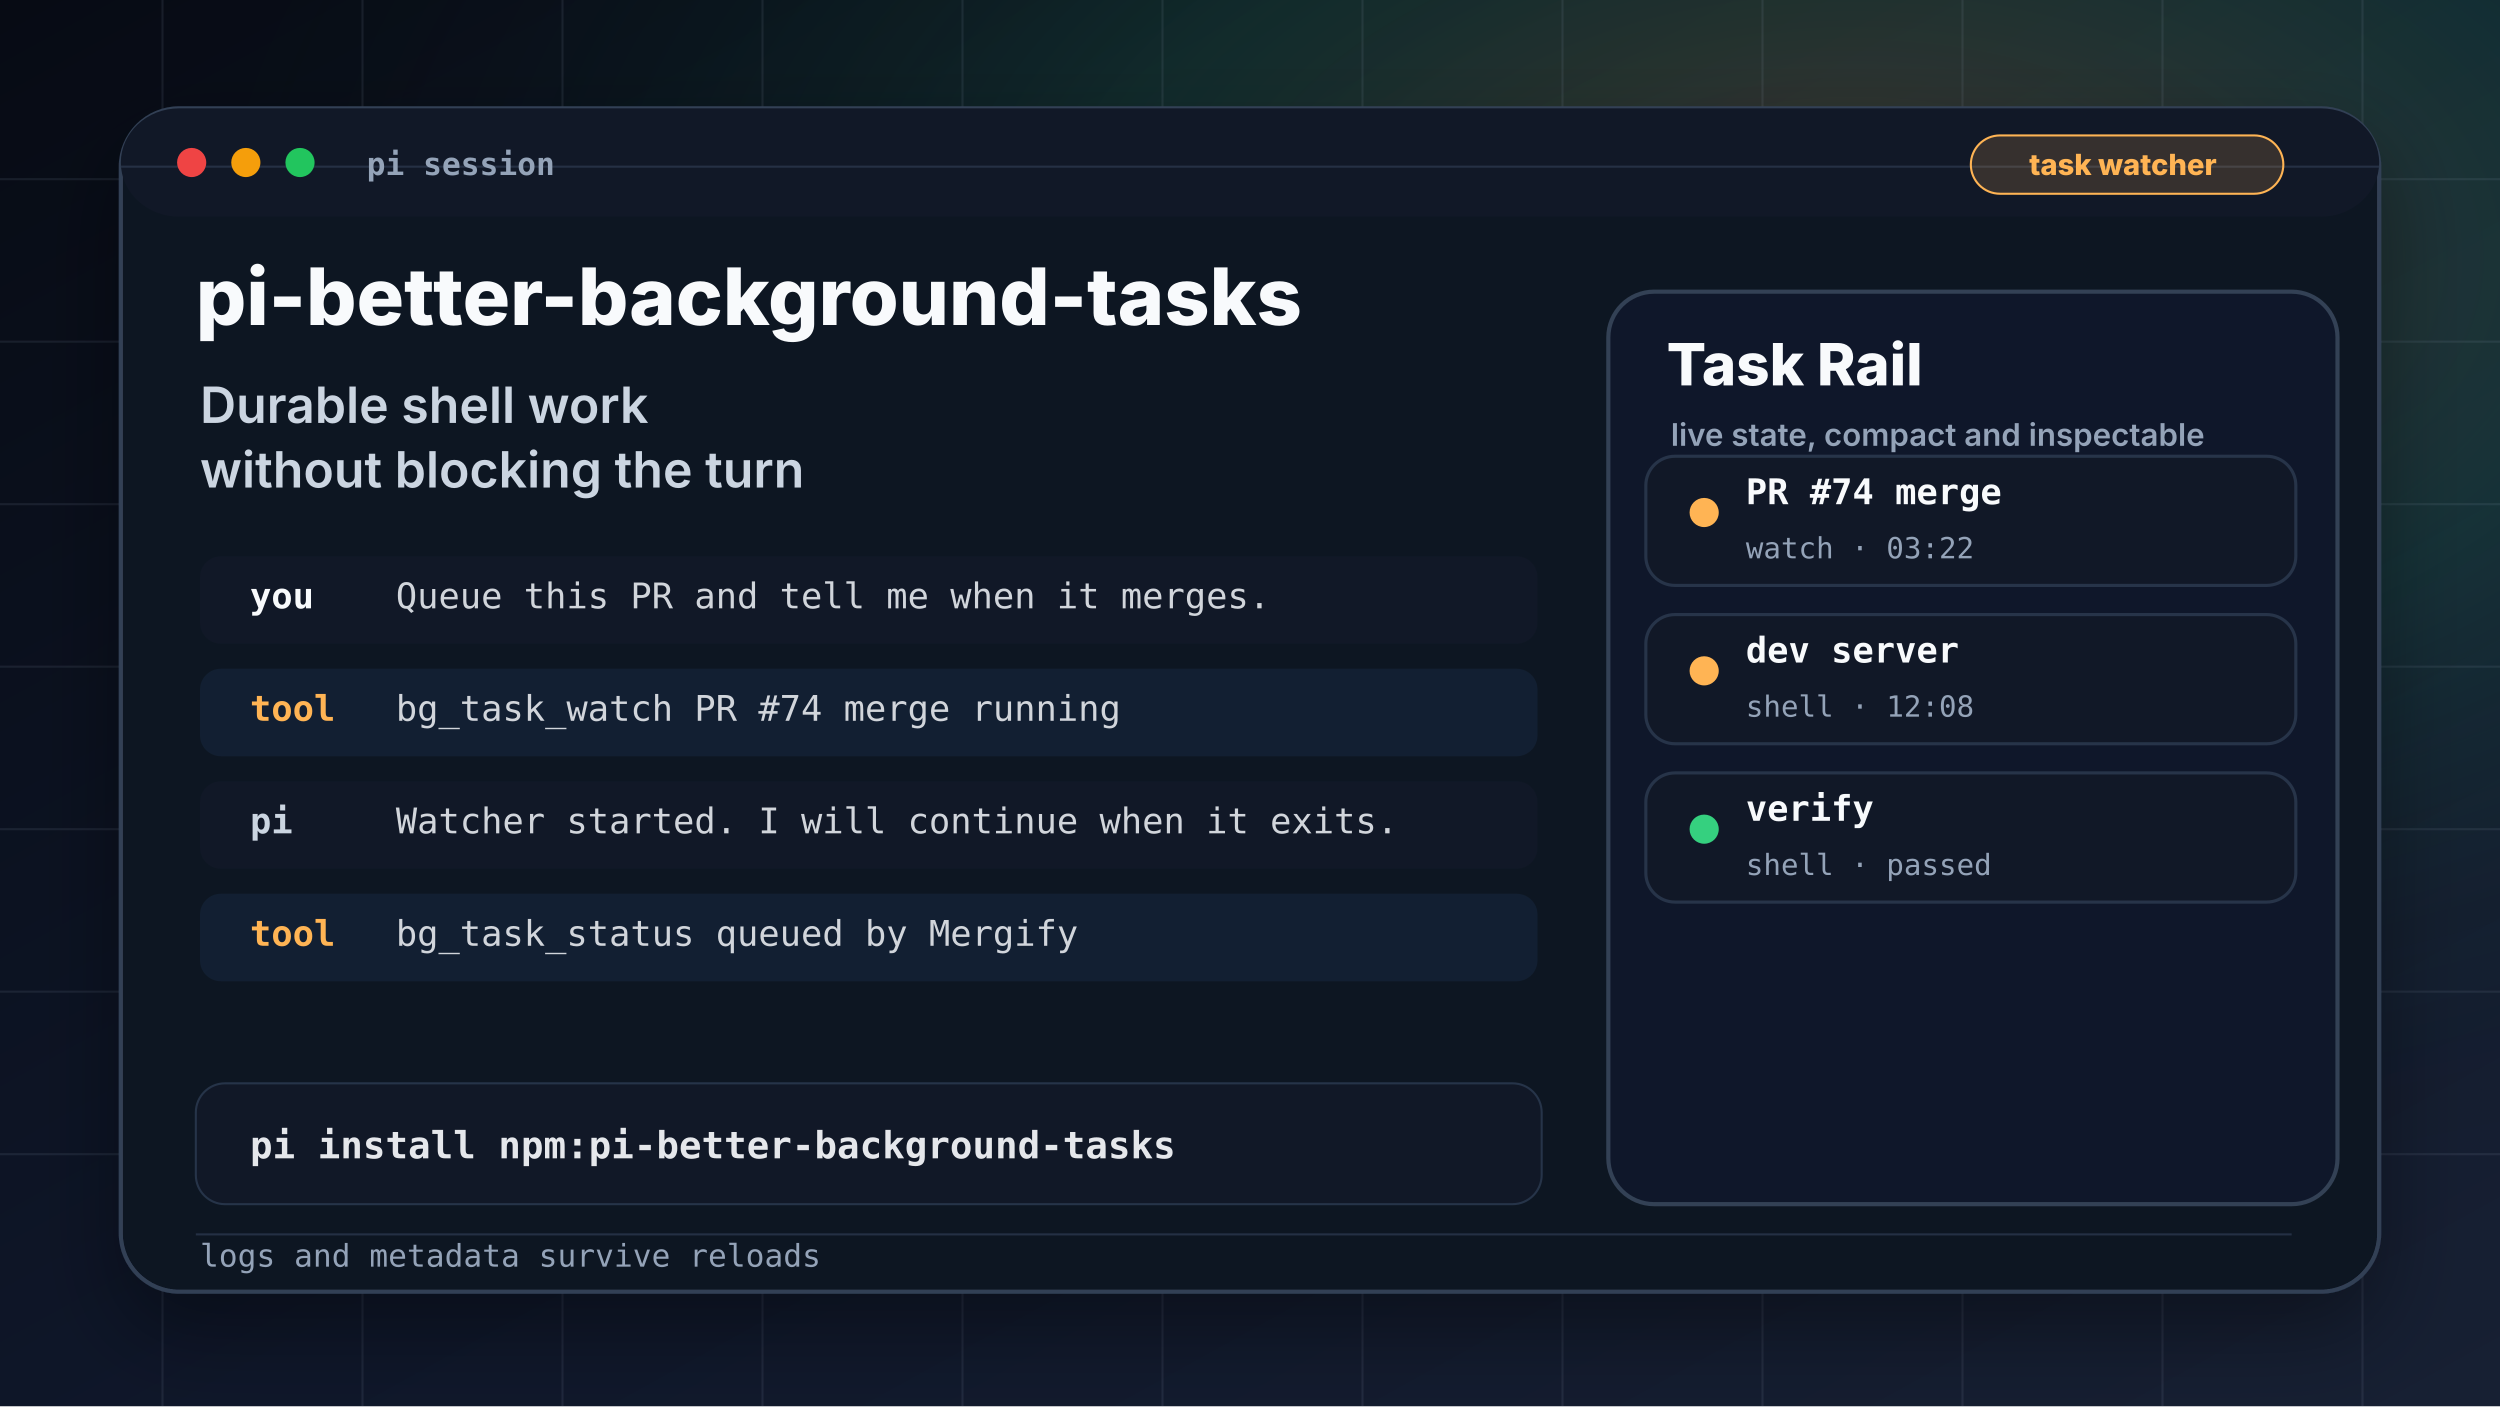
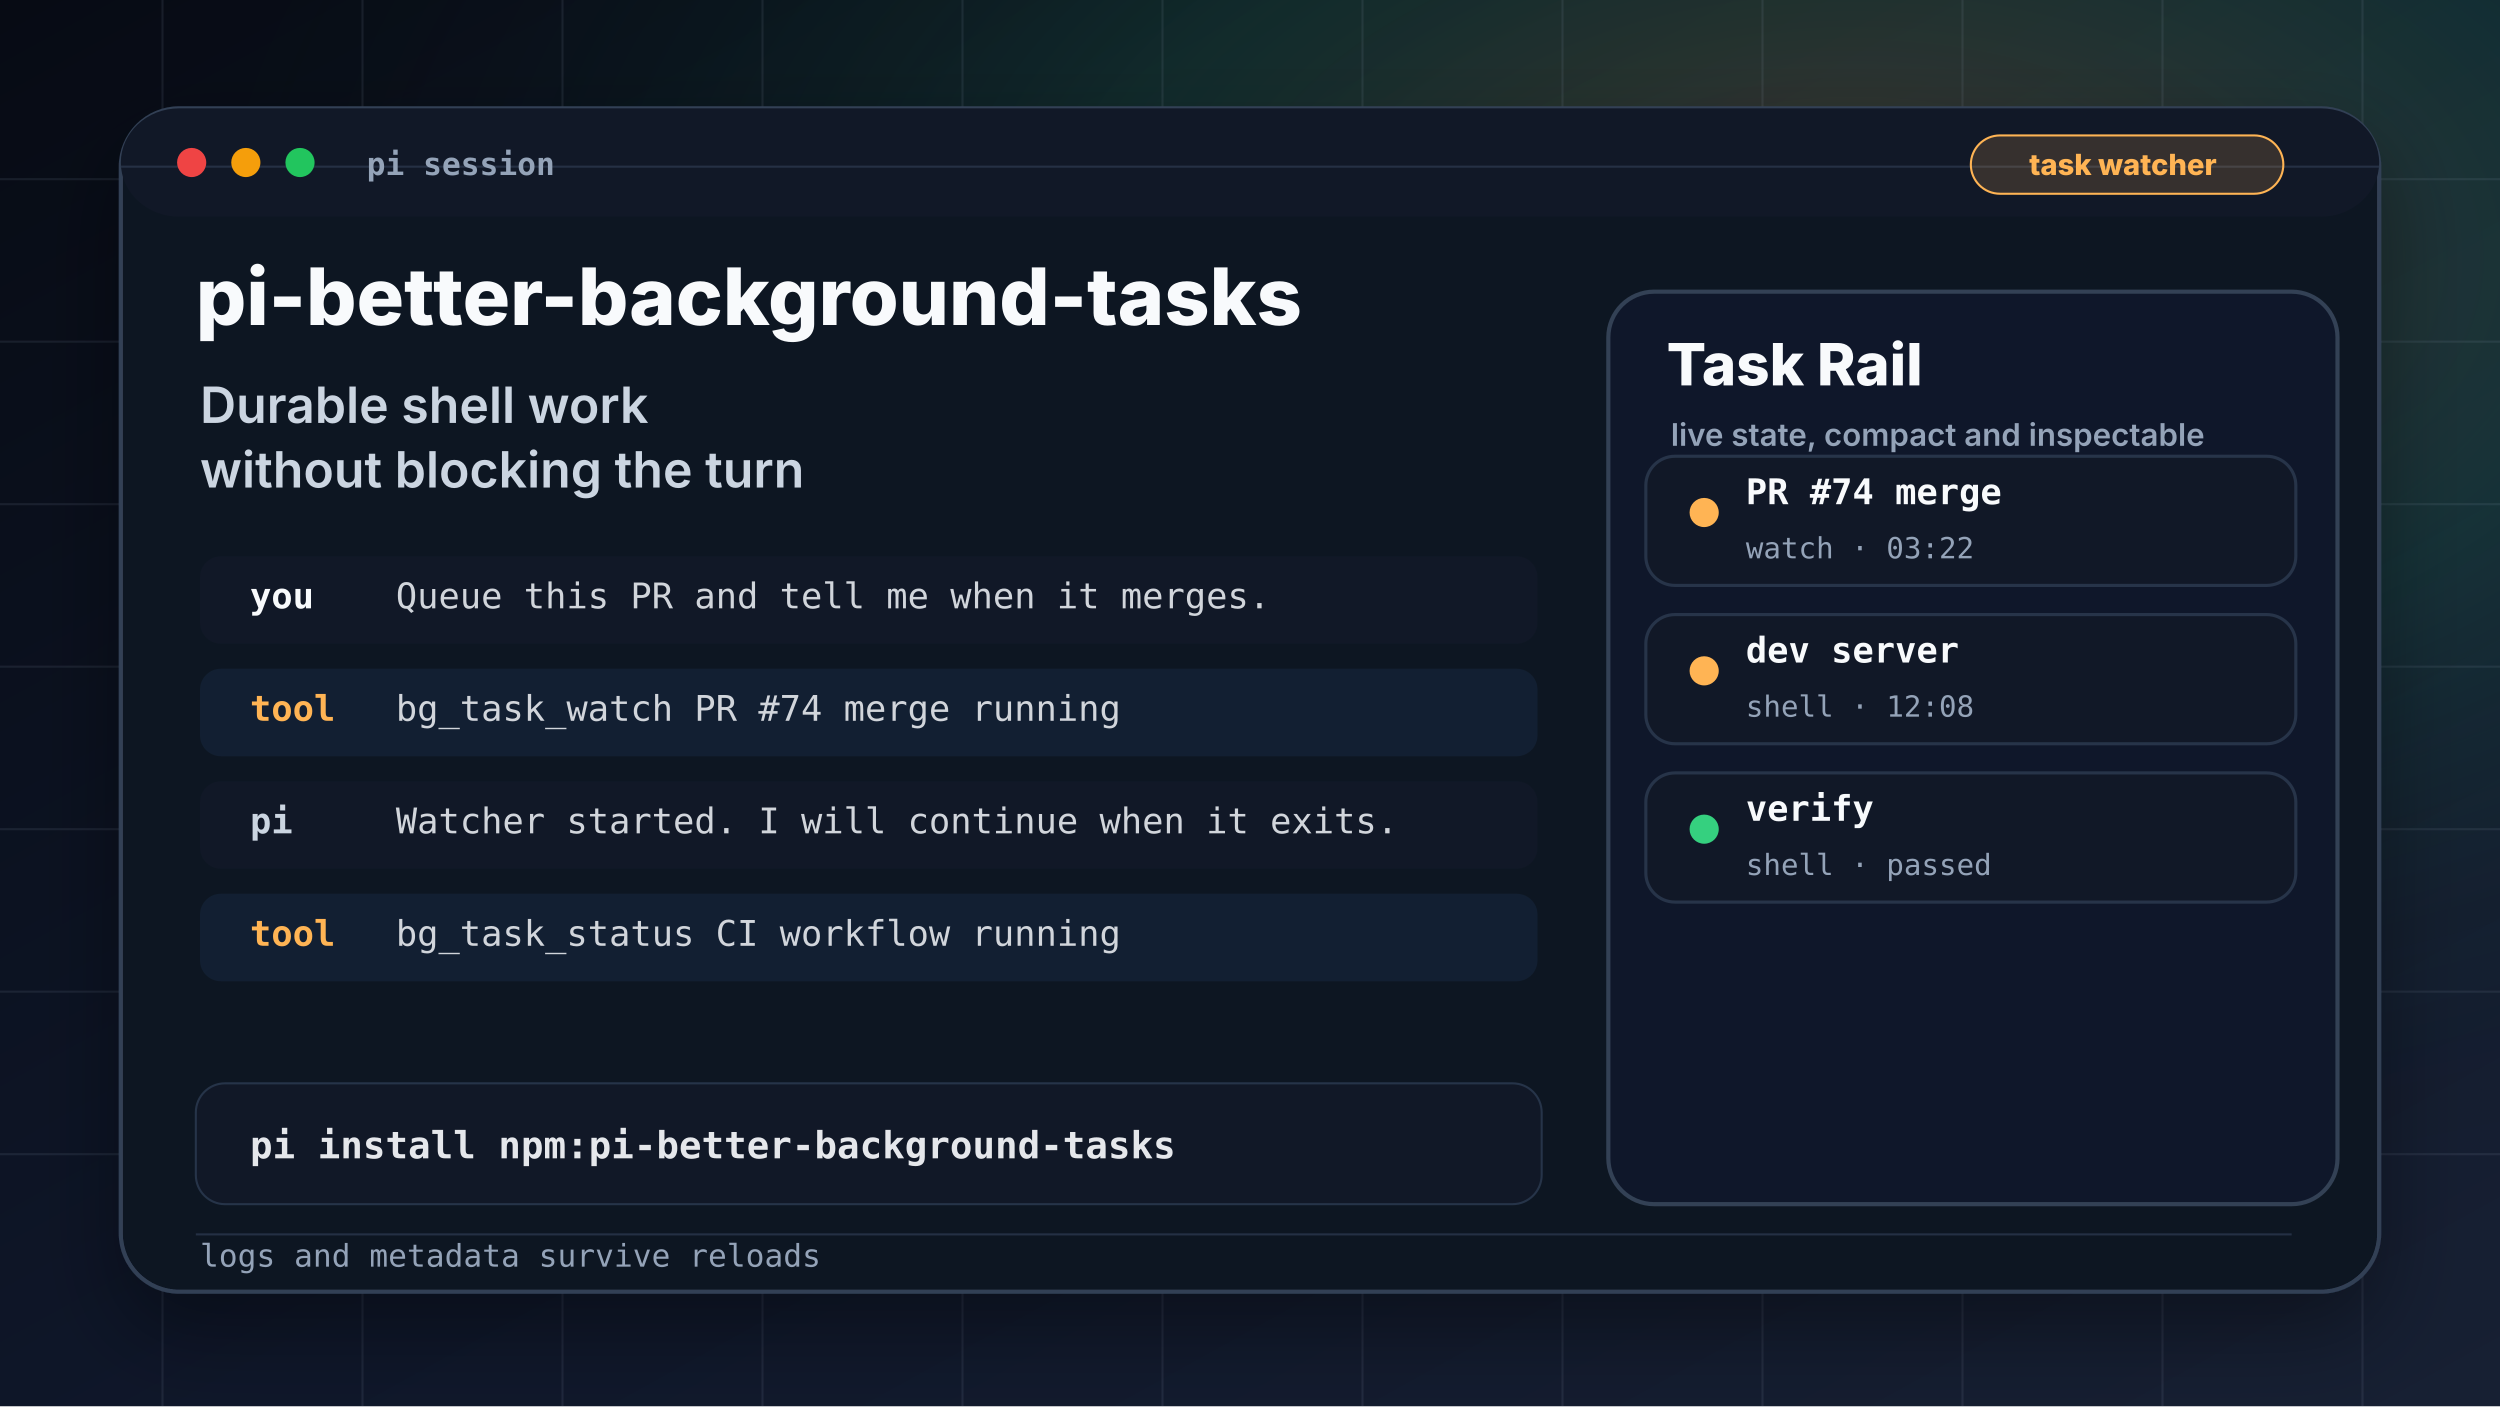
<svg xmlns="http://www.w3.org/2000/svg" width="1200" height="675" viewBox="0 0 1200 675">
  <defs>
    <linearGradient id="bg" x1="0" y1="0" x2="1" y2="1">
      <stop offset="0" stop-color="#070b14" />
      <stop offset="0.55" stop-color="#0f172a" />
      <stop offset="1" stop-color="#172033" />
    </linearGradient>
    <radialGradient id="wash" cx="74%" cy="18%" r="70%">
      <stop offset="0" stop-color="#ffb454" stop-opacity="0.22" />
      <stop offset="0.44" stop-color="#35d07f" stop-opacity="0.13" />
      <stop offset="1" stop-color="#000" stop-opacity="0" />
    </radialGradient>
    <filter id="shadow" x="-20%" y="-20%" width="140%" height="140%">
      <feDropShadow dx="0" dy="18" stdDeviation="20" flood-color="#000" flood-opacity="0.38" />
    </filter>
  </defs>
  <rect width="1200" height="675" fill="url(#bg)" />
  <rect width="1200" height="675" fill="url(#wash)" />
  <g opacity="0.12">
    <path d="M78 0 V675" stroke="#94a3b8" />
    <path d="M174 0 V675" stroke="#94a3b8" />
    <path d="M270 0 V675" stroke="#94a3b8" />
    <path d="M366 0 V675" stroke="#94a3b8" />
    <path d="M462 0 V675" stroke="#94a3b8" />
    <path d="M558 0 V675" stroke="#94a3b8" />
    <path d="M654 0 V675" stroke="#94a3b8" />
    <path d="M750 0 V675" stroke="#94a3b8" />
    <path d="M846 0 V675" stroke="#94a3b8" />
    <path d="M942 0 V675" stroke="#94a3b8" />
    <path d="M1038 0 V675" stroke="#94a3b8" />
    <path d="M1134 0 V675" stroke="#94a3b8" />
    <path d="M0 86 H1200" stroke="#94a3b8" />
    <path d="M0 164 H1200" stroke="#94a3b8" />
    <path d="M0 242 H1200" stroke="#94a3b8" />
    <path d="M0 320 H1200" stroke="#94a3b8" />
    <path d="M0 398 H1200" stroke="#94a3b8" />
    <path d="M0 476 H1200" stroke="#94a3b8" />
    <path d="M0 554 H1200" stroke="#94a3b8" />
  </g>
  <g filter="url(#shadow)">
    <rect x="58" y="52" width="1084" height="568" rx="28" fill="#0b1220" stroke="#334155" stroke-width="2" />
  </g>
  <rect x="58" y="52" width="1084" height="52" rx="28" fill="#111827" />
  <path d="M58 80 h1084" stroke="#253044" />
  <circle cx="92" cy="78" r="7" fill="#ef4444" />
  <circle cx="118" cy="78" r="7" fill="#f59e0b" />
  <circle cx="144" cy="78" r="7" fill="#22c55e" />
  <text x="176" y="84" font-family="SFMono-Regular, ui-monospace, Menlo, Consolas, monospace" font-size="15" font-weight="600" fill="#94a3b8" letter-spacing="0">pi session</text>
  <rect x="946" y="65" width="150" height="28" rx="14" fill="#ffb454" fill-opacity="0.16" stroke="#ffb454" />
  <text x="974" y="84" font-family="Inter, ui-sans-serif, system-ui, -apple-system, BlinkMacSystemFont, Segoe UI, sans-serif" font-size="14" font-weight="800" fill="#ffb454" letter-spacing="0">task watcher</text>
  <text x="94" y="156" font-family="Inter, ui-sans-serif, system-ui, -apple-system, BlinkMacSystemFont, Segoe UI, sans-serif" font-size="38" font-weight="800" fill="#f8fafc" letter-spacing="0">pi-better-background-tasks</text>
  <text x="96" y="203" font-family="Inter, ui-sans-serif, system-ui, -apple-system, BlinkMacSystemFont, Segoe UI, sans-serif" font-size="24" font-weight="600" fill="#cbd5e1" letter-spacing="0">Durable shell work</text>
  <text x="96" y="234" font-family="Inter, ui-sans-serif, system-ui, -apple-system, BlinkMacSystemFont, Segoe UI, sans-serif" font-size="24" font-weight="600" fill="#cbd5e1" letter-spacing="0">without blocking the turn</text>
  <rect x="96" y="267" width="642" height="42" rx="10" fill="#111827" opacity="0.92" />
  <text x="120" y="292" font-family="SFMono-Regular, ui-monospace, Menlo, Consolas, monospace" font-size="17" font-weight="700" fill="#f8fafc" letter-spacing="0">you  </text>
  <text x="190" y="292" font-family="SFMono-Regular, ui-monospace, Menlo, Consolas, monospace" font-size="17" font-weight="500" fill="#d1d5db" letter-spacing="0">Queue this PR and tell me when it merges.</text>
  <rect x="96" y="321" width="642" height="42" rx="10" fill="#122033" opacity="0.92" />
  <text x="120" y="346" font-family="SFMono-Regular, ui-monospace, Menlo, Consolas, monospace" font-size="17" font-weight="700" fill="#ffb454" letter-spacing="0">tool </text>
  <text x="190" y="346" font-family="SFMono-Regular, ui-monospace, Menlo, Consolas, monospace" font-size="17" font-weight="500" fill="#d1d5db" letter-spacing="0">bg_task_watch    PR #74 merge   running</text>
  <rect x="96" y="375" width="642" height="42" rx="10" fill="#111827" opacity="0.92" />
  <text x="120" y="400" font-family="SFMono-Regular, ui-monospace, Menlo, Consolas, monospace" font-size="17" font-weight="700" fill="#cbd5e1" letter-spacing="0">pi   </text>
  <text x="190" y="400" font-family="SFMono-Regular, ui-monospace, Menlo, Consolas, monospace" font-size="17" font-weight="500" fill="#d1d5db" letter-spacing="0">Watcher started. I will continue when it exits.</text>
  <rect x="96" y="429" width="642" height="42" rx="10" fill="#122033" opacity="0.92" />
  <text x="120" y="454" font-family="SFMono-Regular, ui-monospace, Menlo, Consolas, monospace" font-size="17" font-weight="700" fill="#ffb454" letter-spacing="0">tool </text>
-   <text x="190" y="454" font-family="SFMono-Regular, ui-monospace, Menlo, Consolas, monospace" font-size="17" font-weight="500" fill="#d1d5db" letter-spacing="0">bg_task_status   queued by Mergify</text>
+   <text x="190" y="454" font-family="SFMono-Regular, ui-monospace, Menlo, Consolas, monospace" font-size="17" font-weight="500" fill="#d1d5db" letter-spacing="0">bg_task_status   CI workflow running</text>
  <rect x="94" y="520" width="646" height="58" rx="14" fill="#111827" stroke="#263449" />
  <text x="120" y="556" font-family="SFMono-Regular, ui-monospace, Menlo, Consolas, monospace" font-size="18" font-weight="700" fill="#e5e7eb" letter-spacing="0">pi install npm:pi-better-background-tasks</text>
  <rect x="772" y="140" width="350" height="438" rx="22" fill="#0f172a" stroke="#334155" stroke-width="2" />
  <text x="800" y="185" font-family="Inter, ui-sans-serif, system-ui, -apple-system, BlinkMacSystemFont, Segoe UI, sans-serif" font-size="28" font-weight="800" fill="#f8fafc" letter-spacing="0">Task Rail</text>
  <text x="802" y="214" font-family="Inter, ui-sans-serif, system-ui, -apple-system, BlinkMacSystemFont, Segoe UI, sans-serif" font-size="15" font-weight="600" fill="#94a3b8" letter-spacing="0">live state, compact and inspectable</text>
  <rect x="790" y="219" width="312" height="62" rx="14" fill="#111827" stroke="#273449" stroke-width="1.5" />
  <circle cx="818" cy="246" r="7" fill="#ffb454" />
  <text x="838" y="242" font-family="SFMono-Regular, ui-monospace, Menlo, Consolas, monospace" font-size="17" font-weight="700" fill="#f8fafc" letter-spacing="0">PR #74 merge</text>
  <text x="838" y="268" font-family="SFMono-Regular, ui-monospace, Menlo, Consolas, monospace" font-size="14" font-weight="500" fill="#94a3b8" letter-spacing="0">watch · 03:22</text>
  <rect x="790" y="295" width="312" height="62" rx="14" fill="#111827" stroke="#273449" stroke-width="1.5" />
  <circle cx="818" cy="322" r="7" fill="#ffb454" />
  <text x="838" y="318" font-family="SFMono-Regular, ui-monospace, Menlo, Consolas, monospace" font-size="17" font-weight="700" fill="#f8fafc" letter-spacing="0">dev server</text>
  <text x="838" y="344" font-family="SFMono-Regular, ui-monospace, Menlo, Consolas, monospace" font-size="14" font-weight="500" fill="#94a3b8" letter-spacing="0">shell · 12:08</text>
  <rect x="790" y="371" width="312" height="62" rx="14" fill="#111827" stroke="#273449" stroke-width="1.5" />
  <circle cx="818" cy="398" r="7" fill="#35d07f" />
  <text x="838" y="394" font-family="SFMono-Regular, ui-monospace, Menlo, Consolas, monospace" font-size="17" font-weight="700" fill="#f8fafc" letter-spacing="0">verify</text>
  <text x="838" y="420" font-family="SFMono-Regular, ui-monospace, Menlo, Consolas, monospace" font-size="14" font-weight="500" fill="#94a3b8" letter-spacing="0">shell · passed</text>
  <rect x="94" y="592" width="1006" height="1" fill="#243044" />
  <text x="96" y="608" font-family="SFMono-Regular, ui-monospace, Menlo, Consolas, monospace" font-size="15" font-weight="500" fill="#94a3b8" letter-spacing="0">logs and metadata survive reloads</text>
</svg>
